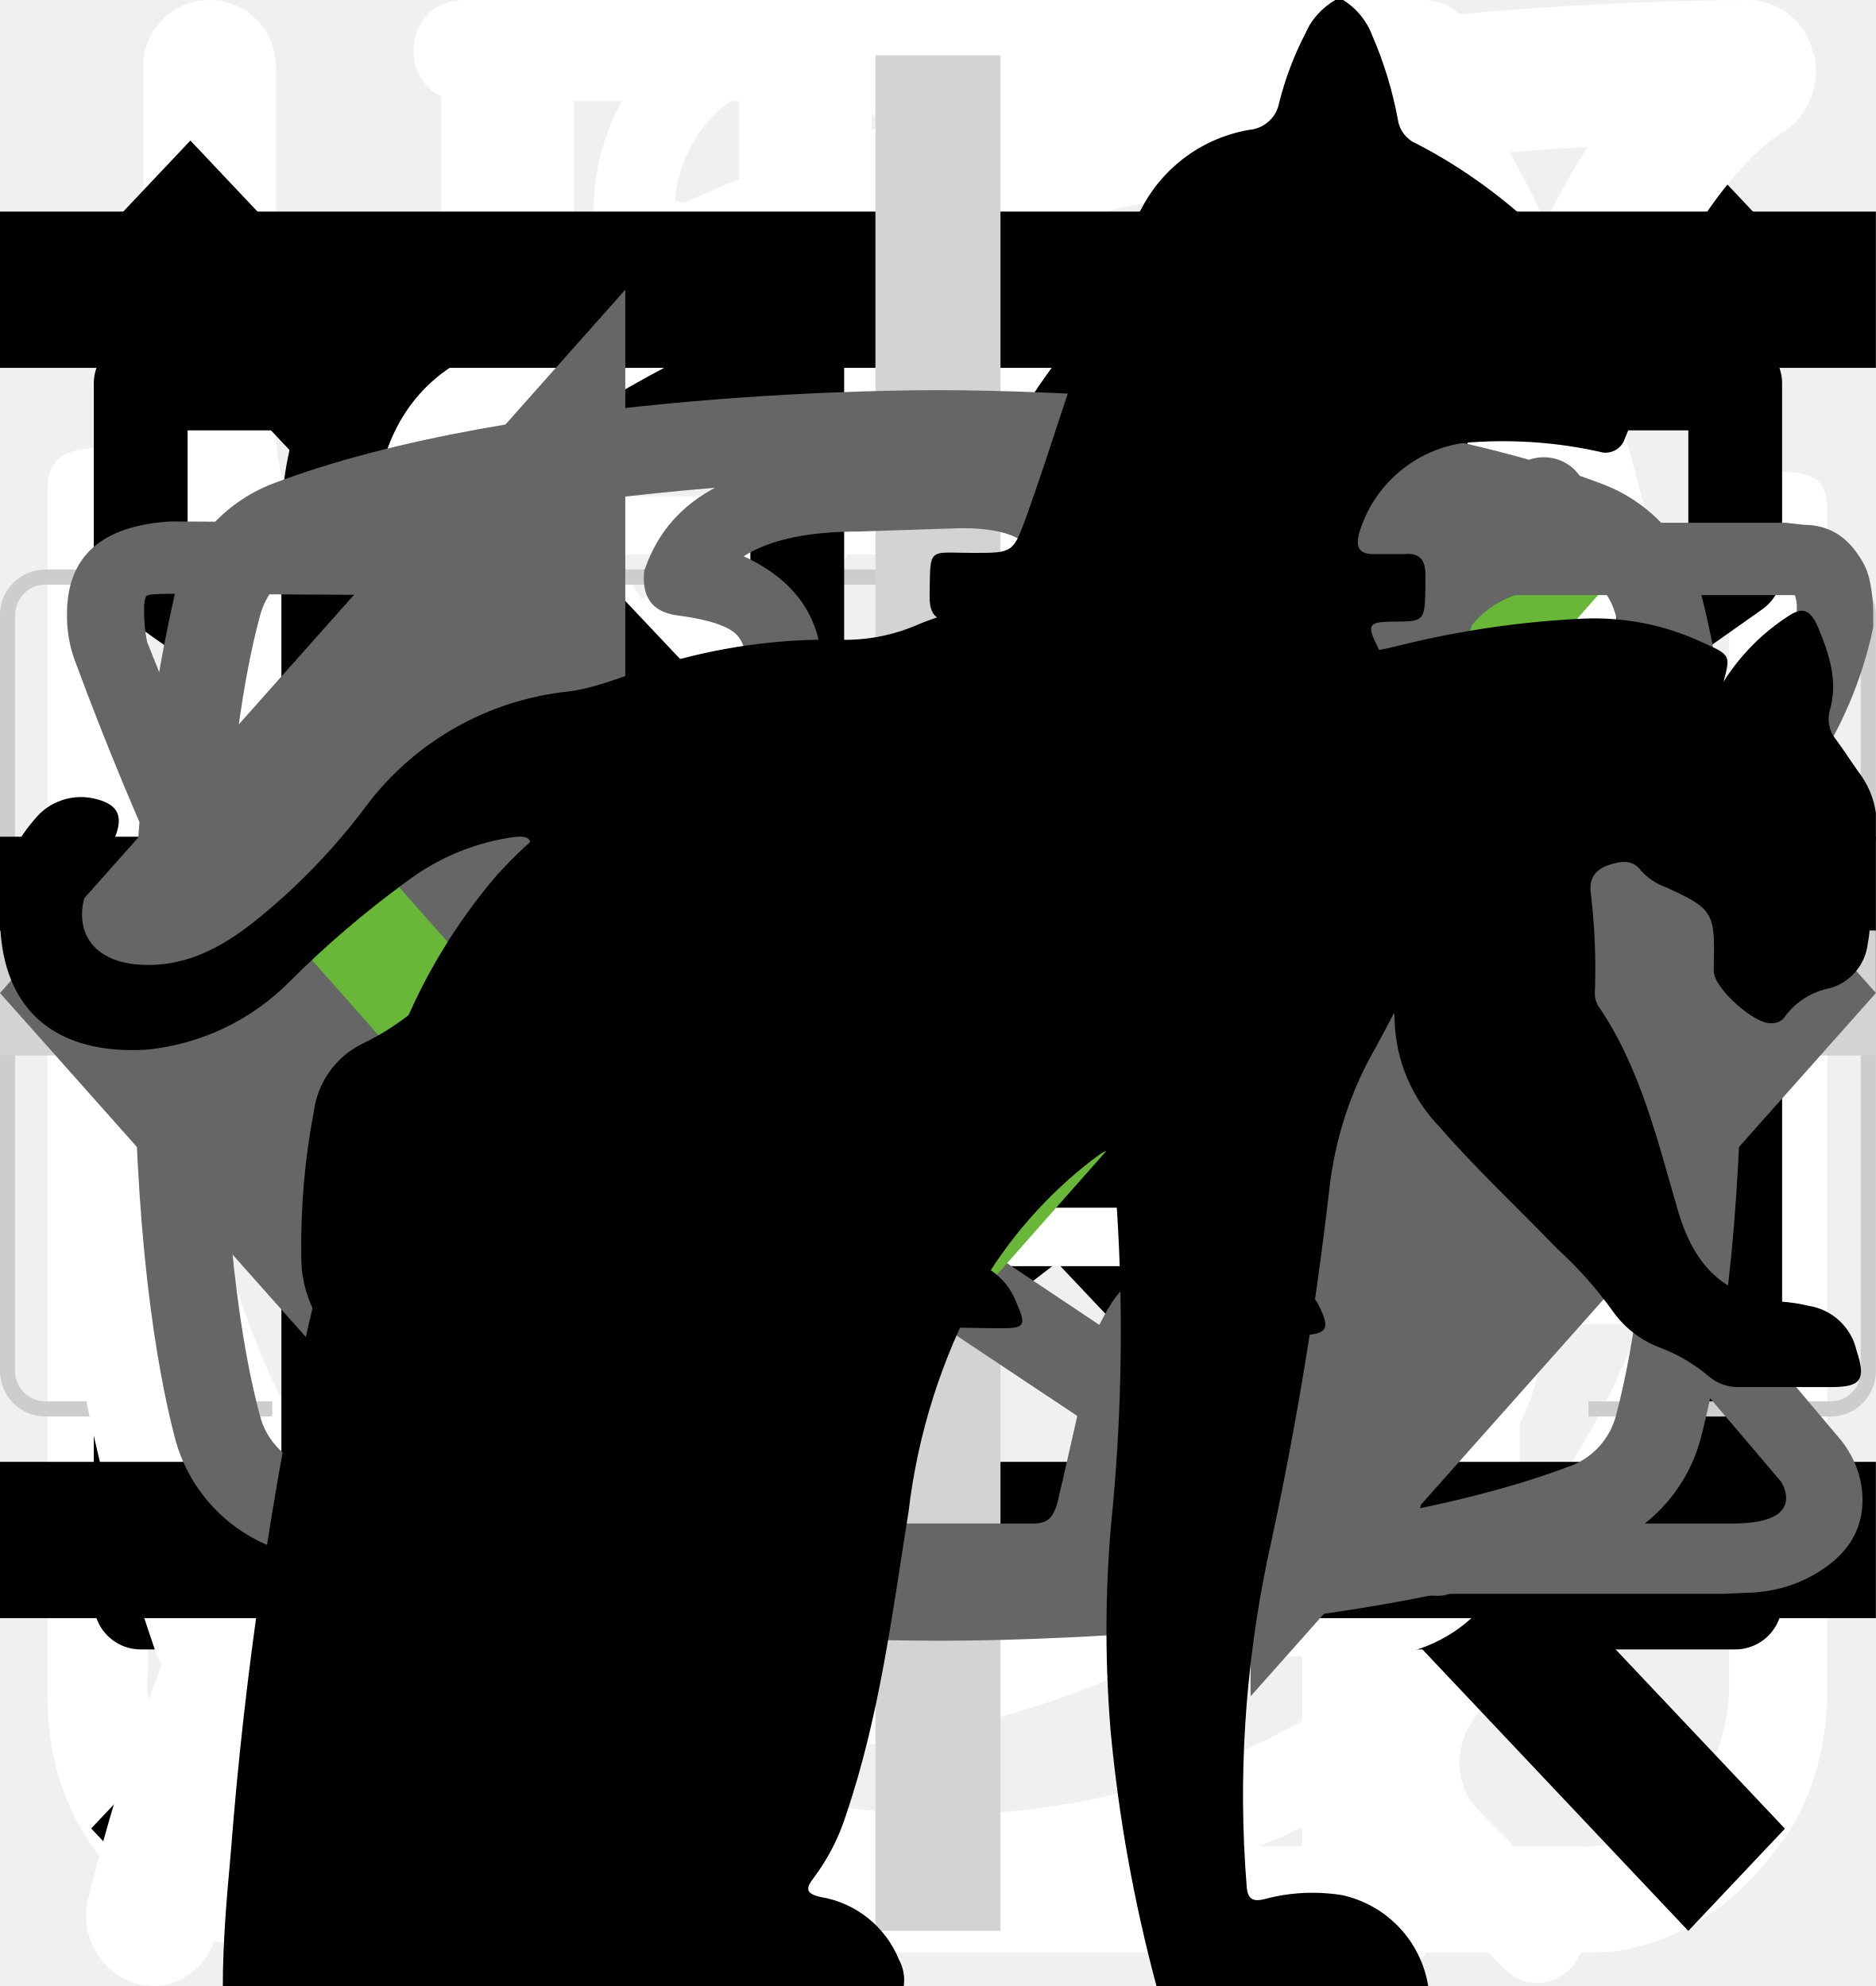
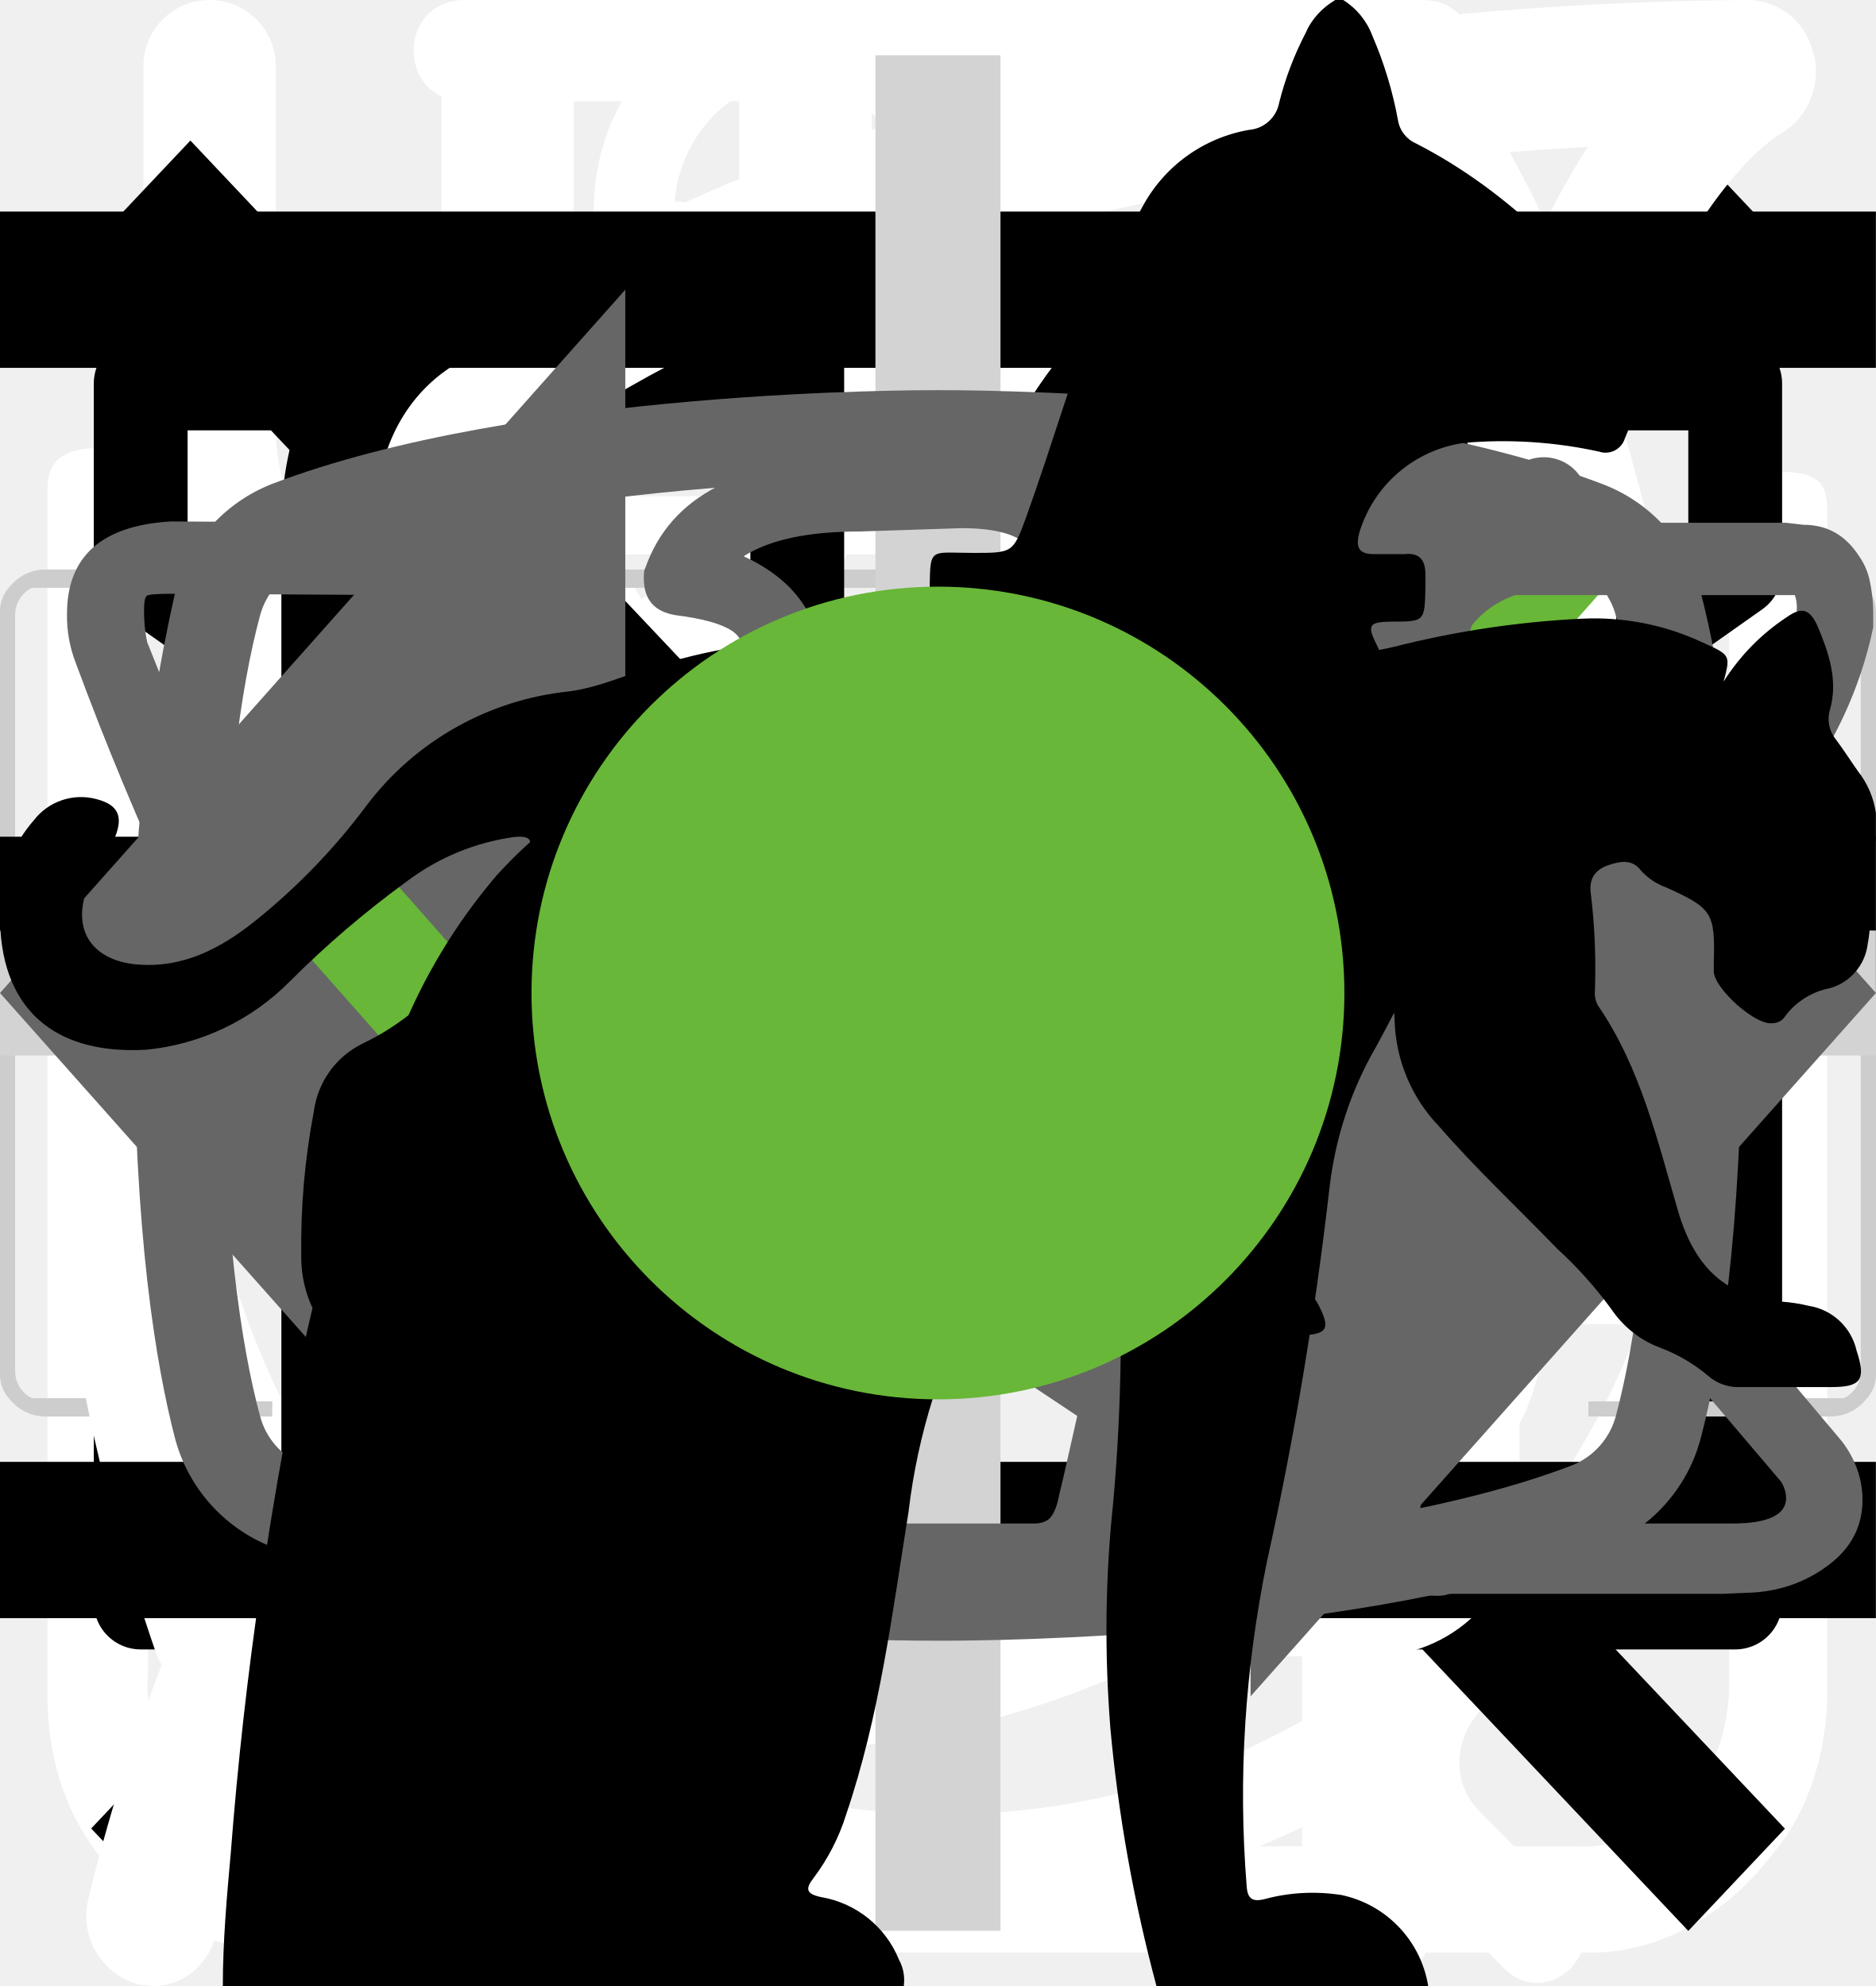
<svg xmlns="http://www.w3.org/2000/svg">
  <style>:root svg:not(:target){display:none}</style>
+   <svg viewBox="0 0 32 12" fill="none" id="icon-arrow-active">
+     <path stroke="#000" stroke-width="2" d="M0 6h26" />
+     <path d="m32 6-6.75 5.2v-10.4l6.75 5.2Z" fill="#000" />
+   </svg>
  <svg viewBox="0 0 32 12" fill="none" id="icon-arrow">
    <path stroke="#000" stroke-width="2" d="M0 6h18" />
    <path d="m24 6-6.75 5.2v-10.4l6.75 5.2Z" fill="#000" />
  </svg>
  <svg viewBox="0 0 27 29" fill="none" id="icon-bubles">
    <path d="M11.375 0C9.744 0 8.475 1.359 8.475 3.081C8.475 4.803 9.744 6.162 11.375 6.162C13.006 6.162 14.275 4.803 14.275 3.081C14.275 1.359 13.006 0 11.375 0ZM11.375 1.178C12.372 1.178 13.097 2.021 13.097 3.081C13.097 4.078 12.308 4.984 11.375 4.984C10.378 4.984 9.653 4.142 9.653 3.081C9.653 2.084 10.432 1.178 11.375 1.178ZM0.5 24.741C0.5 25.919 0.908 26.916 1.859 27.731C2.856 28.583 4.034 28.511 4.034 28.511H23.066C23.845 28.511 24.878 28.13 25.694 27.061C26.537 26.064 26.482 24.704 26.482 24.704V7.486C26.482 7.051 26.373 6.888 25.739 6.888C25.105 6.888 25.05 7.159 25.05 7.477V24.695C25.032 24.994 24.978 25.783 24.307 26.417C23.573 27.043 22.857 26.961 22.857 26.961C22.857 26.961 4.732 26.961 3.826 26.934C3.482 26.87 2.92 26.743 2.376 26.027C1.868 25.302 1.968 24.396 1.968 24.396V7.178C1.968 6.715 1.732 6.543 1.243 6.543C0.754 6.543 0.5 6.715 0.5 7.123V24.741ZM16.812 8.428C15.725 8.664 14.637 8.809 12.553 10.784C10.469 12.778 8.928 12.688 7.388 12.597C5.847 12.506 4.216 11.056 3.944 10.694C3.608 10.34 3.038 10.576 2.856 10.812C2.702 11.047 2.702 11.455 2.965 11.808C4.234 12.987 5.412 13.893 7.678 14.074C9.943 14.292 12.118 13.268 13.568 11.808C15.018 10.358 15.743 10.087 16.831 9.905C19.459 9.488 20.999 10.522 21.906 11.174C22.902 12.262 23.174 11.953 23.446 11.645C23.99 10.929 23.22 10.377 22.359 9.742C20.546 8.564 18.824 8.111 16.831 8.473L16.812 8.428ZM7.75 15.588C6.572 15.588 5.666 16.584 5.666 17.853C5.666 19.122 6.572 20.119 7.75 20.119C8.928 20.119 9.834 19.122 9.834 17.853C9.834 16.584 8.928 15.588 7.75 15.588ZM19.531 16.367C17.991 16.367 16.722 17.726 16.722 19.358C16.722 20.989 17.991 22.348 19.531 22.348C21.072 22.348 22.341 20.989 22.341 19.358C22.341 17.726 21.072 16.367 19.531 16.367ZM19.531 17.817C20.329 17.817 20.981 18.515 20.981 19.358C20.981 20.218 20.329 20.898 19.531 20.898C18.734 20.898 18.081 20.2 18.081 19.358C18.081 18.497 18.734 17.817 19.531 17.817Z" fill="white" />
  </svg>
  <svg viewBox="0 0 27 31" fill="none" id="icon-clock">
    <path d="M6.12 0c-1.07 0-1.07 1.58 0 1.58h6.67v1.6a13.21 13.21 0 0 0-12.23 13.3c0 4.02 1.75 7.64 4.52 10.07.48.43.54 1.18.1 1.64l-1.53 1.55c-.75.69.36 1.75 1.03 1l2-2.03c.36-.34.88-.43 1.32-.21a12.79 12.79 0 0 0 11.1.06c.43-.21.96-.13 1.3.21l1.95 1.97c.68.64 1.66-.31 1.04-1l-1.45-1.48c-.45-.45-.38-1.2.1-1.63a13.47 13.47 0 0 0 4.62-10.16 13.2 13.2 0 0 0-12.27-13.28v-1.6h6.67c1.06 0 1.06-1.59 0-1.59h-14.94Zm-4.12 16.47c0-6.53 5.2-11.82 11.6-11.82 6.41 0 11.6 5.3 11.6 11.82 0 6.55-5.19 11.85-11.6 11.85-6.4 0-11.6-5.3-11.6-11.85Zm10.8-8.09c0-1.1 1.66-1.1 1.66 0v8.63c0 .23-.09.44-.25.6a.86.86 0 0 1-.6.25.82.82 0 0 1-.57-.23.8.8 0 0 1-.24-.56v-8.69Zm-5 2.62c.31 0 .61-.12.83-.34a1.14 1.14 0 0 0-.82-1.96c-.3.02-.56.16-.75.37a1.14 1.14 0 0 0 .75 1.92Zm11.6 0c.31 0 .6-.12.82-.34a1.14 1.14 0 0 0-.82-1.96 1.14 1.14 0 0 0 0 2.29Zm-10.43 12.59c0 1.53-2.33 1.53-2.33 0s2.33-1.53 2.33 0Zm4.64 3.44a1.18 1.18 0 0 0 1.17-.68 1.14 1.14 0 0 0-.7-1.56 1.17 1.17 0 0 0-1.22.32 1.14 1.14 0 0 0 .75 1.92Zm-8.12-10.39a1.14 1.14 0 0 1-.69 1.17 1.17 1.17 0 0 1-1.57-.7 1.14 1.14 0 0 1 .32-1.2 1.17 1.17 0 0 1 1.94.73Zm17.39 1.15a1.17 1.17 0 0 0 1.17-.68 1.14 1.14 0 0 0-.7-1.55 1.17 1.17 0 0 0-1.22.32 1.14 1.14 0 0 0 .75 1.91Zm-2.32 5.8c0 1.53-2.32 1.53-2.32 0s2.32-1.53 2.32 0Z" fill="#fff" />
  </svg>
  <svg viewBox="0 0 26 30" fill="none" id="icon-cutlery">
    <g fill-rule="evenodd" clip-rule="evenodd" fill="#fff">
      <path d="M19.12.08a1 1 0 0 1 1.09.21c.9.91 2.1 2.88 3.06 5.92a42.6 42.6 0 0 1 1.73 12.79 1 1 0 0 1-1 1h-3.5v9a1 1 0 1 1-2 0v-28a1 1 0 0 1 .62-.92Zm1.38 17.92h2.5a39.62 39.62 0 0 0-1.64-11.19 22.4 22.4 0 0 0-.86-2.3v13.49Zm-14-18a1 1 0 0 1 1 1v28a1 1 0 1 1-2 0v-28a1 1 0 0 1 1-1Z" />
      <path d="M2 0a1 1 0 0 1 1 1v5.5c0 .56.2 1.32.7 1.92.48.56 1.31 1.08 2.8 1.08a1 1 0 1 1 0 2 5.41 5.41 0 0 1-4.33-1.8 5.07 5.07 0 0 1-1.17-3.2v-5.5a1 1 0 0 1 1-1Z" />
      <path d="M11 0a1 1 0 0 0-1 1v5.5c0 .56-.2 1.32-.7 1.92-.48.56-1.31 1.08-2.8 1.08a1 1 0 0 0 0 2 5.4 5.4 0 0 0 4.33-1.8 5.07 5.07 0 0 0 1.17-3.2v-5.5a1 1 0 0 0-1-1Z" />
    </g>
  </svg>
  <svg viewBox="0 0 20 20" fill="none" id="icon-email">
    <path d="M1.5 8.5v8h17v-8m-17-5h17v2l-8.5 6-8.5-6v-2Z" stroke="#000" stroke-linecap="round" stroke-linejoin="round" />
  </svg>
  <svg viewBox="0 0 20 20" fill="none" id="icon-form-cross">
    <g stroke="#000" stroke-width="1.5">
      <path transform="matrix(.68659 -.72705 .68659 .72705 2.002 20)" d="M0-.75h24.76" />
      <path transform="matrix(.68659 .72705 -.68659 .72705 1 2)" d="M0-.75h24.76" />
    </g>
+   </svg>
+   <svg viewBox="0 0 162 72" fill="none" id="icon-frame-bigger">
+     <path fill-rule="evenodd" clip-rule="evenodd" d="M3 1h156a2 2 0 0 1 2 2v66a2 2 0 0 1-2 2h-7v1h7a3 3 0 0 0 3-3v-66a3 3 0 0 0-3-3h-156a3 3 0 0 0-3 3v66a3 3 0 0 0 3 3h7v-1h-7a2 2 0 0 1-2-2v-66c0-1.1.9-2 2-2Z" fill="#CDCDCD" />
  </svg>
  <svg viewBox="0 0 124 56" fill="none" id="icon-frame">
    <path fill-rule="evenodd" clip-rule="evenodd" d="M3 1h118a2 2 0 0 1 2 2v50a2 2 0 0 1-2 2h-16v1h16a3 3 0 0 0 3-3v-50a3 3 0 0 0-3-3h-118a3 3 0 0 0-3 3v50a3 3 0 0 0 3 3h15v-1h-15a2 2 0 0 1-2-2v-50c0-1.1.9-2 2-2Z" fill="#CDCDCD" />
  </svg>
  <svg viewBox="0 0 78 81" fill="none" id="icon-gift">
    <g fill="#fff">
      <path d="M64.02 35.63h-49.99a3.18 3.18 0 0 1-3.18-3.16v-9.47a3.18 3.18 0 0 1 3.18-3.16h49.98a3.17 3.17 0 0 1 3.19 3.16v9.47a3.17 3.17 0 0 1-3.18 3.16Zm-49.99-13.37c-.4 0-.74.34-.74.74v9.47c0 .4.33.74.74.74h49.98c.41 0 .75-.33.75-.74v-9.47c0-.4-.34-.74-.75-.74h-49.98Z" />
      <path d="M57.04 68.08h-36.04a6.11 6.11 0 0 1-6.13-6.09v-27.57c0-.67.55-1.21 1.22-1.21.68 0 1.22.54 1.22 1.21v27.57a3.68 3.68 0 0 0 3.69 3.67h36.04a3.68 3.68 0 0 0 3.7-3.67v-27.57a1.22 1.22 0 0 1 2.44 0v27.57a6.11 6.11 0 0 1-6.14 6.1Z" />
      <path d="M39.02 68.08c-.67 0-1.22-.54-1.22-1.2v-32.46c0-.67.55-1.21 1.22-1.21.68 0 1.22.54 1.22 1.21v32.45c0 .67-.54 1.21-1.22 1.21Zm-15.21-45.82a7.81 7.81 0 0 1-3.17-10.6 7.9 7.9 0 0 1 10.66-3.16c5.82 3.13 8.96 11.86 9.09 12.23l-2.3.8c-.03-.08-2.96-8.22-7.95-10.9a5.45 5.45 0 0 0-7.36 2.17 5.4 5.4 0 0 0 2.2 7.33l-1.17 2.13Z" />
      <path d="m54.23 22.26-1.16-2.14a5.38 5.38 0 0 0-1.03-9.92 5.42 5.42 0 0 0-4.14.43c-4.98 2.68-7.91 10.82-7.94 10.9l-2.3-.8c.13-.37 3.27-9.1 9.08-12.23a7.86 7.86 0 0 1 11.29 9.1c-.6 2-1.95 3.66-3.8 4.66Zm7.72 29.6h-45.86c-.67 0-1.22-.55-1.22-1.21 0-.67.55-1.22 1.22-1.22h45.86a1.21 1.21 0 1 1 0 2.42Z" />
    </g>
  </svg>
  <svg viewBox="0 0 25 28" fill="none" id="icon-leaf">
    <path d="M24.84.77a.95.95 0 0 0-.9-.77h-.01c-4.94.03-16.95.92-21.8 8.38-2.51 3.88-2.73 8.91-.64 14.96l.07.13a25.93 25.93 0 0 0-1.04 3.32 1 1 0 0 0 .72 1.19l.2.02c.43 0 .81-.32.9-.79.03-.1 2.42-10.37 10.86-16.38.43-.3.55-.93.26-1.38a.9.9 0 0 0-1.3-.28c-4.79 3.4-7.74 8-9.47 11.65-1.24-4.57-.92-8.37.99-11.3 3.74-5.76 12.62-7.15 17.98-7.45-1.16 1.8-2.41 5.1-2.41 10.93 0 3.12-.83 5.52-2.47 7.14-2.62 2.6-6.88 2.83-10 2.58-.51-.04-.96.38-1 .93-.04.55.35 1.03.86 1.07.63.05 1.3.08 1.99.08 3.17 0 6.86-.66 9.42-3.2 2.04-2 3.07-4.9 3.07-8.6 0-9.1 3.22-11.1 3.23-11.1.4-.21.6-.68.5-1.13Z" fill="#fff" />
  </svg>
  <svg viewBox="0 0 24 24" fill="none" id="icon-menu-burger">
    <path stroke="#000" stroke-width="2" d="M0 3h24m-24 8h24m-24 8h24" />
  </svg>
  <svg viewBox="0 0 20 20" fill="none" id="icon-phone">
    <path d="M10 10h8.5m0 0-2.5-2.5m2.5 2.5-2.5 2.5m-7.5-10v5h-3v5h3v5h-2.5c-1.5 0-2.5-1-2.5-2.5v-10c0-1.5 1-2.5 2.5-2.5h2.5Z" stroke="#000" stroke-linecap="round" stroke-linejoin="round" />
  </svg>
  <svg viewBox="0 0 30 30" fill="none" id="icon-plus">
    <path d="M15 0v30m15-15h-30" stroke="#D3D3D3" stroke-width="2" />
  </svg>
  <svg viewBox="0 0 24 18" fill="none" id="icon-slider-pointers">
    <path d="m8 0-8 9 8 9v-18Zm16 9-8-9v18l8-9Z" fill="#666" />
  </svg>
  <svg viewBox="0 0 28 22" fill="none" id="icon-telegram">
    <path fill-rule="evenodd" clip-rule="evenodd" d="M23.46 3.15c.18.15.27.38.23.61l-2.63 15.76a.66.66 0 0 1-1.01.44l-7.88-5.25a.66.66 0 0 1-.15-.96l2.61-3.26-4.36 2.9a.66.66 0 0 1-.65.05l-5.26-2.63a.66.66 0 0 1 .08-1.2l18.38-6.57a.66.66 0 0 1 .64.11Zm-17.13 7.17 3.53 1.77 7.56-5.04a.66.66 0 0 1 .88.96l-4.8 6 6.43 4.3 2.28-13.66-15.88 5.67Z" fill="#666" />
  </svg>
  <svg viewBox="0 0 26 26" fill="none" id="icon-tick">
    <path d="m11 17.72-5.7-6.45-1.05 1.19 6.75 7.63 11.25-12.72-1.05-1.28-10.2 11.63Z" fill="#68B738" />
  </svg>
  <svg viewBox="0 0 28 22" fill="none" id="icon-vkontakte">
    <path d="M1 5.34c0-.86.52-1.32 1.55-1.38l3.97.02c.26 0 .44.13.53.38.4 1.26.86 2.34 1.37 3.25.5.92 1.17 1.97 1.99 3.16.07.15.18.23.34.23.13 0 .22-.06.3-.18l.07-.28.03-4.35c0-.3-.07-.5-.23-.6-.15-.1-.43-.18-.83-.23-.32-.05-.48-.23-.48-.55 0-.07 0-.12.02-.15.38-1.09 1.44-1.63 3.2-1.63l1.5-.03c.67 0 1.23.16 1.67.48.44.32.67.82.67 1.5v5.72c.12.08.24.12.34.12.27 0 .5-.15.7-.45 1.95-2.58 3-4.31 3.17-5.18a.3.3 0 0 1 .05-.13c.12-.25.33-.47.61-.65.29-.19.53-.31.75-.38a.55.55 0 0 1 .24-.05h4.13l.26.03c.36 0 .63.16.83.47.07.1.12.21.15.33a2.4 2.4 0 0 1 .06.55v.18a6.11 6.11 0 0 1-.94 2.2 23.4 23.4 0 0 1-1.93 2.53c-.79.9-1.27 1.5-1.47 1.78a.93.93 0 0 0-.24.56c0 .13.07.28.21.45l3.9 4.63c.2.26.31.56.31.88 0 .38-.16.7-.48.95-.32.25-.7.4-1.14.43l-.46.02h-4.04c-.02 0-.06 0-.11.02a.86.86 0 0 1-.1.01c-.4 0-.76-.16-1.1-.48-.12-.13-.96-1.12-2.5-2.97a1.39 1.39 0 0 0-.38-.32 38.47 38.47 0 0 0-.53 2.24l-.08.42a1.4 1.4 0 0 1-1.12 1.06l-.37.02h-2.61c-1.48 0-2.95-.63-4.41-1.9a19.3 19.3 0 0 1-3.96-4.95 47.51 47.51 0 0 1-3.28-7.05 1.92 1.92 0 0 1-.13-.73Zm16.01 6.51c-.37 0-.7-.1-1.01-.29a.9.9 0 0 1-.45-.79v-5.78c0-.34-.1-.58-.27-.72-.18-.14-.49-.21-.93-.21l-1.52.05c-.76 0-1.34.12-1.73.37.78.36 1.17.93 1.17 1.71v4.43a1.5 1.5 0 0 1-.53 1.04 1.6 1.6 0 0 1-1.07.42c-.53 0-.94-.24-1.22-.73a26.16 26.16 0 0 1-3.1-5.63l-.23-.66-3.55-.02c-.23 0-.36.01-.38.03-.03.03-.04.1-.04.22 0 .15.01.3.05.48l.56 1.4c1.49 3.64 3.11 6.51 4.86 8.6 1.75 2.1 3.47 3.15 5.16 3.15h2.66c.1 0 .19-.03.24-.09.05-.06.1-.17.13-.34l.06-.25.5-2.21c.15-.3.27-.5.38-.6.2-.2.42-.28.69-.28.43 0 .86.24 1.3.73l2.27 2.71c.14.22.3.33.45.33h4.4c.53 0 .8-.13.8-.38a.47.47 0 0 0-.08-.25l-3.87-4.55c-.3-.35-.45-.73-.45-1.13 0-.4.14-.8.43-1.16.23-.34.68-.9 1.34-1.67.67-.78 1.25-1.51 1.75-2.19.5-.68.82-1.3.98-1.85l.08-.33a.37.37 0 0 1-.02-.16.54.54 0 0 0-.03-.19h-4.18c-.27.1-.48.25-.64.45l-.16.48c-.45 1.16-1.6 2.94-3.5 5.36-.36.33-.8.5-1.3.5Z" fill="#666" />
  </svg>
  <svg viewBox="0 0 28 22" fill="none" id="icon-youtube">
    <path d="m17.85 10.8-5.24-3.5a.65.65 0 0 0-1.01.55v6.98a.65.65 0 0 0 1.01.54l5.24-3.49a.65.65 0 0 0 0-1.09Zm-4.94 2.8v-4.53l3.4 2.27-3.4 2.27Zm12.48-8.56a2.4 2.4 0 0 0-1.45-1.63c-3.72-1.43-9.69-1.41-9.94-1.41s-6.22-.02-9.94 1.4a2.4 2.4 0 0 0-1.45 1.64 25.32 25.32 0 0 0-.61 6.3c0 3.26.33 5.22.61 6.3a2.4 2.4 0 0 0 1.45 1.63c3.72 1.43 9.69 1.4 9.94 1.4h.08c.75 0 6.31-.04 9.86-1.4a2.4 2.4 0 0 0 1.45-1.64c.28-1.07.61-3.03.61-6.3 0-3.25-.33-5.22-.61-6.29Zm-1.27 12.27a1.1 1.1 0 0 1-.65.74c-3.5 1.34-9.4 1.32-9.47 1.32-.07 0-5.98.02-9.47-1.32a1.09 1.09 0 0 1-.65-.74c-.27-1-.57-2.85-.57-5.97 0-3.12.3-4.97.57-5.97a1.1 1.1 0 0 1 .65-.74c3.5-1.34 9.4-1.32 9.47-1.32.07 0 5.98-.02 9.47 1.32a1.1 1.1 0 0 1 .65.74c.27 1 .57 2.85.57 5.97 0 3.12-.3 4.96-.57 5.97Z" fill="#666" />
  </svg>
  <svg viewBox="0 0 268 112" fill="none" id="programs-pro">
    <path d="M246.24 11.51a30.4 30.4 0 0 1 9-9.2c2-1.4 3.2-1.4 4.4 1.2 1.6 3.8 3 7.8 1.8 12a4.59 4.59 0 0 0 .8 4.2c1.2 1.6 2.2 3.2 3.2 4.6a12.54 12.54 0 0 1 1.8 12.4 10.86 10.86 0 0 0-.4 6.2c.4 1.98.4 4.02 0 6a7.5 7.5 0 0 1-5.4 6.4 10.42 10.42 0 0 0-6.4 4 2.09 2.09 0 0 1-1.8 1c-2.4.4-8.4-5-8.4-7.4v-1.2c.2-7.2-.2-7.8-6.8-10.8a8.78 8.78 0 0 1-3.6-2.4c-1.2-1.6-2.8-1.4-4.6-.8-1.8.6-2.8 1.8-2.6 3.8.6 4.85.8 9.73.6 14.6.01.56.15 1.1.4 1.6 6.2 9 8.6 19.6 11.6 29.8 2.4 7.8 6.8 12 14.8 12.6 1.28.1 2.55.3 3.8.6a8.32 8.32 0 0 1 6.8 6.4c1.4 4.2.6 5.2-3.6 5.2h-13a6.48 6.48 0 0 1-4.6-1.6 23.39 23.39 0 0 0-6.8-4 14.53 14.53 0 0 1-6.8-5.2 57.17 57.17 0 0 0-8-9c-5.6-5.8-11.6-11.4-16.8-17.4a22.77 22.77 0 0 1-6.4-15.2c0-1.8-.4-2.6-2.4-1.8-.6.38-1.3.6-2 .6-5.6 0-8.4 3.4-10.4 8.4-1.8 4.2-4.2 8.2-6.4 12.4a20.8 20.8 0 0 0-2 8.4c0 4.8 1.2 6.4 5.6 8 2.8 1 5.4 2 6.8 4.8 1.6 3.2 1.2 4-2.2 4.2h-13.6a3.76 3.76 0 0 1-3.8-2.2l-3.6-6a12.1 12.1 0 0 1-1.4-10.8c.86-3.47.93-7.1.2-10.6a16.84 16.84 0 0 1 3.4-14c1.2-1.4 1.2-2-.8-2.4a100.13 100.13 0 0 1-23.74-8.25.2.2 0 0 1-.06-.15c-6.4-2.4-7.6-2-9.4 4.6-1.6 5.6-3.2 11.2-4.4 17-1.4 6.4.2 12.4 2.2 18.4.8 2.4 3.2 2.2 5 2.8 4 1.2 7.4 2.8 9 7 1.4 3.2 1.2 3.6-2.2 3.6-3.4 0-6.8-.2-10.4 0-3.04.06-6-.93-8.4-2.8-9.6-6.4-12.4-16.2-13.2-26.8-.4-6.6-4-11.8-8.2-16.8-.8-1-1.6-1.4-2.8-.6a88.62 88.62 0 0 1-13.4 6 53.42 53.42 0 0 0-24.4 17.6 21.26 21.26 0 0 0-4.4 10.2c-.6 3.6.4 5.2 4 6.2s5.4 3 5.8 6.8c.2 1.6-.4 2.4-2 2.4h-16.2a3.3 3.3 0 0 1-2.6-1.6c-2.52-3.1-3.86-7-3.8-11-.1-6.9.5-13.8 1.8-20.6a12.6 12.6 0 0 1 6.8-9.6c11.8-5.6 18-16.2 23.6-27.2 1.2-2.2.2-2.6-1.8-2.4-5.6.78-10.9 2.98-15.4 6.4-5.9 4.3-11.45 9.05-16.6 14.2a33.34 33.34 0 0 1-20.6 9.8c-14.6.8-21.4-7.4-20.8-20.6.13-4.5 1.83-8.81 4.8-12.2a8.5 8.5 0 0 1 9-3c3 .8 3.8 2.4 2.6 5.4-.6 1.2-1.4 2.2-2 3.4a15 15 0 0 0-2 4c-2.2 6 .8 10.2 7 10.8 6.6.6 12-2.2 17-6.2a89.88 89.88 0 0 0 16-16.6 41.58 41.58 0 0 1 28.8-16.2c4.6-.6 8.6-2.6 13-3.8a83.01 83.01 0 0 1 25.4-3.6 26 26 0 0 0 11.6-2.2c9.8-4 20-4 30.2-2 8 1.6 16 3.6 23.8 5.6 4.64.87 9.41.73 14-.4a135.6 135.6 0 0 1 26.8-4c5.92-.28 11.83.88 17.2 3.4 4 1.8 4 1.8 3 5.6Z" fill="#000" />
  </svg>
  <svg viewBox="0 0 36 50" fill="none" id="programs-slim">
    <g clip-path="url(#programs-slim_0)">
      <path d="M28.2 0h-.2c-.32.19-.59.47-.74.82a8.03 8.03 0 0 0-.67 1.76.84.84 0 0 1-.76.69 3.77 3.77 0 0 0-2.69 1.95c-.37.66-.69 1.35-.95 2.06-.73 1.9-1.29 3.85-1.98 5.77-.32.87-.34.87-1.32.87-1.16 0-1.08-.18-1.1 1.1 0 .41.13.62.56.6.13 0 .33-.07.39.1.05.18-.13.26-.23.36a4.63 4.63 0 0 1-2.23 1.26c-.97.26-1.97.47-2.92.79-2.45.82-4.7 1.96-6.46 3.9a14.44 14.44 0 0 0-2.44 4.04c-1.89 4.46-2.8 9.15-3.51 13.88a97.06 97.06 0 0 0-.75 6.7c-.1 1.1-.2 2.23-.2 3.35h17.14c.03-.23-.01-.46-.12-.66a2.58 2.58 0 0 0-1.97-1.58c-.36-.08-.4-.2-.18-.48.36-.48.64-1.02.82-1.6.84-2.47 1.16-5.06 1.57-7.62.23-1.96.83-3.85 1.77-5.59a11.13 11.13 0 0 1 2.87-3.28c.43-.32.45-.32.52.23.05.36.06.74.09 1.11a48.2 48.2 0 0 1-.1 7.31c-.2 1.88-.22 3.78-.07 5.67.2 2.2.59 4.36 1.16 6.49h6.84a2.8 2.8 0 0 0-2.18-2.29c-.64-.1-1.3-.07-1.93.1-.31.08-.44 0-.46-.33-.22-2.73-.04-5.47.51-8.16a91.8 91.8 0 0 0 1.57-9.37c.14-1.27.54-2.5 1.18-3.6.6-1.1 1.14-2.23 1.74-3.33a3.03 3.03 0 0 0 .22-2.67c-.14-.37-.27-.74-.44-1.1-.52-1-1.03-2-1.5-3-.26-.52-.2-.59.36-.6.84 0 .84 0 .86-.85v-.34c0-.35-.14-.55-.52-.51h-.78c-.36 0-.46-.15-.37-.52a3.22 3.22 0 0 1 2.64-2.28 11.3 11.3 0 0 1 3.4.22.51.51 0 0 0 .65-.33 40 40 0 0 1 .66-1.55.52.52 0 0 0-.05-.58c-1.65-2.1-3.43-4.05-5.87-5.3a.77.77 0 0 1-.45-.58 9.8 9.8 0 0 0-.65-2.14 1.8 1.8 0 0 0-.73-.89Z" fill="#000" />
    </g>
    <defs>
      <clipPath id="programs-slim_0">
        <path fill="#fff" d="M0 0h36v50h-36z" />
      </clipPath>
    </defs>
  </svg>
+   <svg viewBox="0 0 30 30" fill="none" id="radiobutton-checked">
+     <circle cx="15" cy="15" r="6.5" fill="#68B738" />
+   </svg>
</svg>
